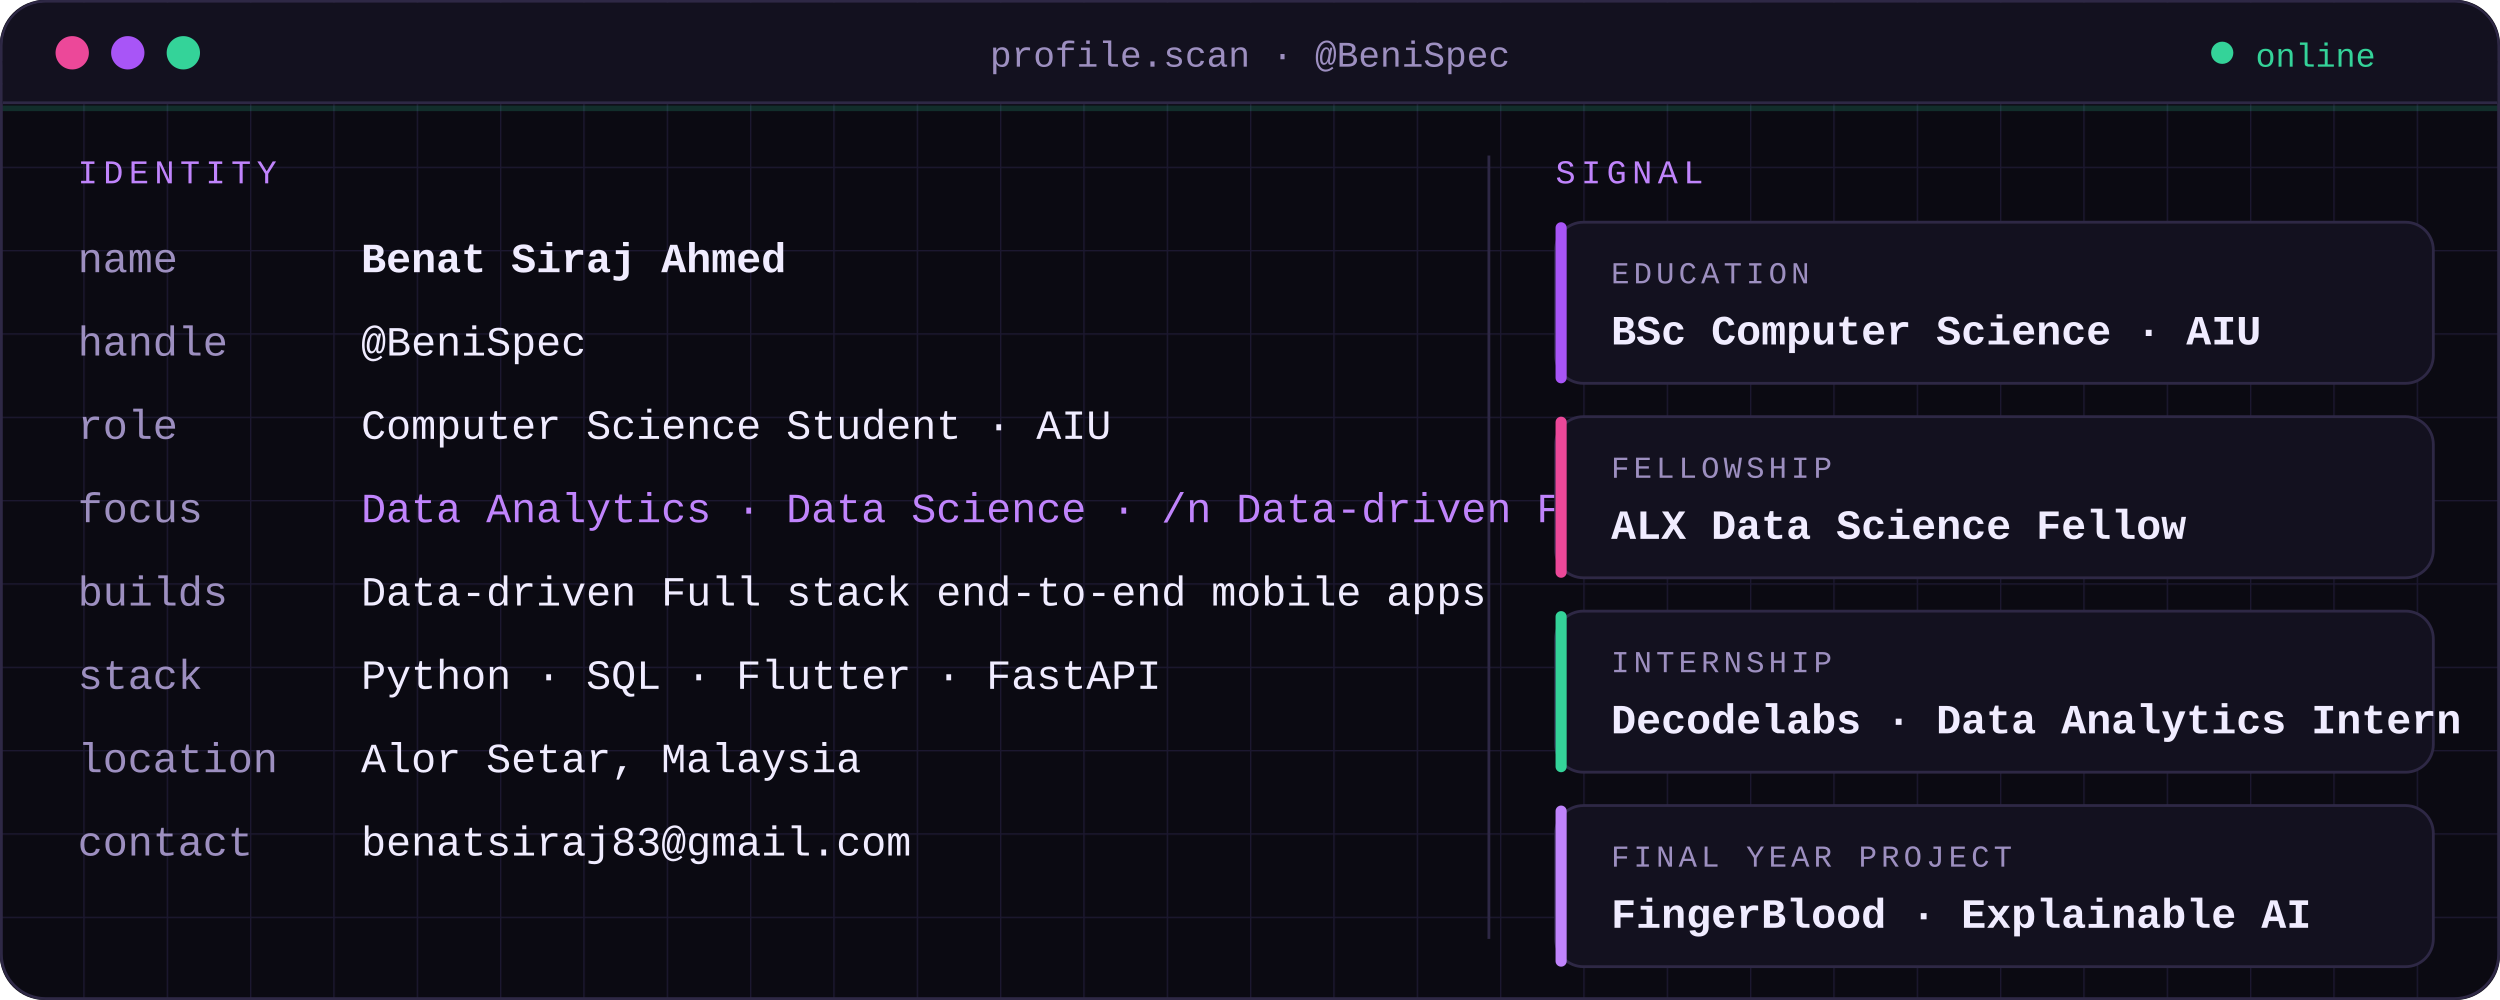
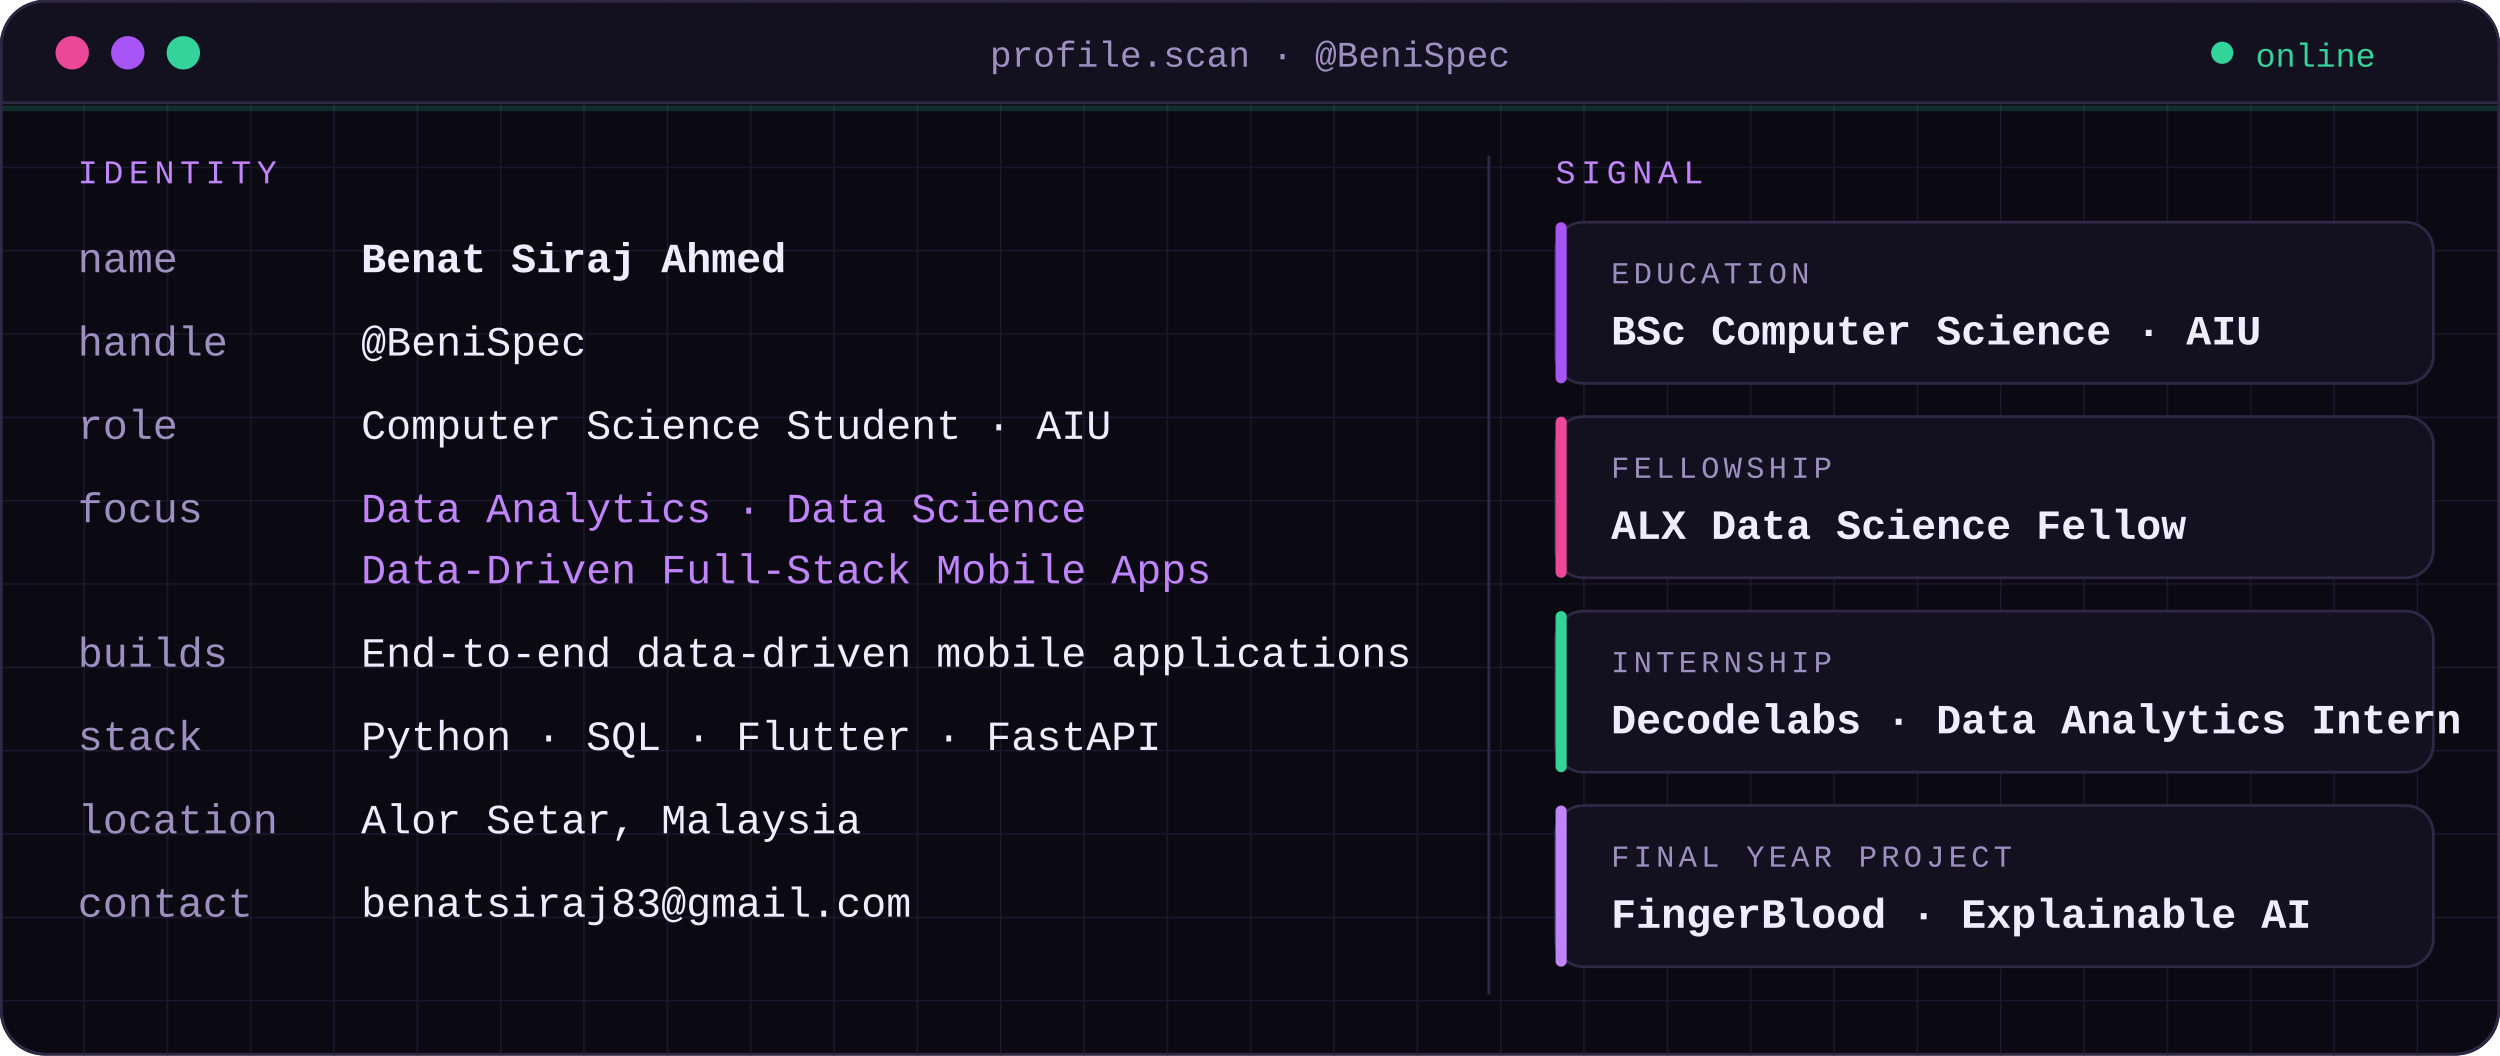
- <svg xmlns="http://www.w3.org/2000/svg" width="900" height="360" viewBox="0 0 900 360" role="img" aria-label="Profile scan: Benat Siraj Ahmed">
+ <svg xmlns="http://www.w3.org/2000/svg" width="900" height="380" viewBox="0 0 900 380" role="img" aria-label="Profile scan: Benat Siraj Ahmed">
  <defs>
    <linearGradient id="g" x1="0" y1="0" x2="1" y2="0">
      <stop offset="0" stop-color="#a855f7" />
      <stop offset="1" stop-color="#ec4899" />
    </linearGradient>
    <pattern id="grid" width="30" height="30" patternUnits="userSpaceOnUse">
      <path d="M30 0H0V30" fill="none" stroke="#1c1830" stroke-width="1" />
    </pattern>
  </defs>
  <style>
    text{font-family:'JetBrains Mono','Fira Code',Consolas,'Courier New',monospace}
    .k{fill:#9d8fc0;font-size:15px}
    .v{fill:#f0ecff;font-size:15px}
    .lab{fill:#9d8fc0;font-size:11px;letter-spacing:1.5px}
    .val{fill:#f0ecff;font-size:15px;font-weight:700}
  </style>
-   <rect width="900" height="360" rx="16" fill="#0b0a12" />
-   <rect width="900" height="360" rx="16" fill="url(#grid)" />
-   <rect x=".5" y=".5" width="899" height="359" rx="16" fill="none" stroke="#2e2845" />
+   <rect width="900" height="380" rx="16" fill="#0b0a12" />
+   <rect width="900" height="380" rx="16" fill="url(#grid)" />
+   <rect x=".5" y=".5" width="899" height="379" rx="16" fill="none" stroke="#2e2845" />
  <rect x="1" y="1" width="898" height="36" rx="15" fill="#13111f" />
  <rect x="1" y="22" width="898" height="15" fill="#13111f" />
  <line x1="1" y1="37" x2="899" y2="37" stroke="#2e2845" />
  <circle cx="26" cy="19" r="6" fill="#ec4899" />
  <circle cx="46" cy="19" r="6" fill="#a855f7" />
  <circle cx="66" cy="19" r="6" fill="#34d399" />
-   <text x="450" y="24" text-anchor="middle" font-size="13" fill="#9d8fc0">profile.scan  ·  @BeniSpec</text>
+   <text x="450" y="24" text-anchor="middle" font-size="13" fill="#9d8fc0">profile.scan · @BeniSpec</text>
  <circle cx="800" cy="19" r="4" fill="#34d399" />
  <text x="812" y="24" font-size="12" fill="#34d399">online</text>
  <text x="28" y="66" font-size="12" letter-spacing="2" fill="#c084fc">IDENTITY</text>
  <g>
    <text class="k" x="28" y="98">name</text>
    <text class="v" x="130" y="98" font-weight="700">Benat Siraj Ahmed</text>
    <text class="k" x="28" y="128">handle</text>
    <text class="v" x="130" y="128">@BeniSpec</text>
    <text class="k" x="28" y="158">role</text>
    <text class="v" x="130" y="158">Computer Science Student · AIU</text>
    <text class="k" x="28" y="188">focus</text>
-     <text class="v" x="130" y="188" style="fill:#c084fc">Data Analytics · Data Science · /n Data-driven Full stack end-to-end mobile apps</text>
-     <text class="k" x="28" y="218">builds</text>
-     <text class="v" x="130" y="218">Data-driven Full stack end-to-end mobile apps</text>
-     <text class="k" x="28" y="248">stack</text>
-     <text class="v" x="130" y="248">Python · SQL · Flutter · FastAPI</text>
-     <text class="k" x="28" y="278">location</text>
-     <text class="v" x="130" y="278">Alor Setar, Malaysia</text>
-     <text class="k" x="28" y="308">contact</text>
-     <text class="v" x="130" y="308">benatsiraj83@gmail.com</text>
+     <text class="v" x="130" y="188" style="fill:#c084fc">Data Analytics · Data Science</text>
+     <text class="v" x="130" y="210" style="fill:#c084fc">Data-Driven Full-Stack Mobile Apps</text>
+     <text class="k" x="28" y="240">builds</text>
+     <text class="v" x="130" y="240">End-to-end data-driven mobile applications</text>
+     <text class="k" x="28" y="270">stack</text>
+     <text class="v" x="130" y="270">Python · SQL · Flutter · FastAPI</text>
+     <text class="k" x="28" y="300">location</text>
+     <text class="v" x="130" y="300">Alor Setar, Malaysia</text>
+     <text class="k" x="28" y="330">contact</text>
+     <text class="v" x="130" y="330">benatsiraj83@gmail.com</text>
  </g>
-   <line x1="536" y1="56" x2="536" y2="338" stroke="#2e2845" />
+   <line x1="536" y1="56" x2="536" y2="358" stroke="#2e2845" />
  <text x="560" y="66" font-size="12" letter-spacing="2" fill="#c084fc">SIGNAL</text>
  <rect x="560" y="80" width="316" height="58" rx="10" fill="#13111f" stroke="#2e2845" />
  <rect x="560" y="80" width="4" height="58" rx="2" fill="#a855f7" />
  <text class="lab" x="580" y="102">EDUCATION</text>
  <text class="val" x="580" y="124">BSc Computer Science · AIU</text>
  <rect x="560" y="150" width="316" height="58" rx="10" fill="#13111f" stroke="#2e2845" />
  <rect x="560" y="150" width="4" height="58" rx="2" fill="#ec4899" />
  <text class="lab" x="580" y="172">FELLOWSHIP</text>
  <text class="val" x="580" y="194">ALX Data Science Fellow</text>
  <rect x="560" y="220" width="316" height="58" rx="10" fill="#13111f" stroke="#2e2845" />
  <rect x="560" y="220" width="4" height="58" rx="2" fill="#34d399" />
  <text class="lab" x="580" y="242">INTERNSHIP</text>
-   <text class="val" x="580" y="264"> Decodelabs · Data Analytics Intern</text>
+   <text class="val" x="580" y="264">Decodelabs · Data Analytics Intern</text>
  <rect x="560" y="290" width="316" height="58" rx="10" fill="#13111f" stroke="#2e2845" />
  <rect x="560" y="290" width="4" height="58" rx="2" fill="#c084fc" />
  <text class="lab" x="580" y="312">FINAL YEAR PROJECT</text>
  <text class="val" x="580" y="334">FingerBlood · Explainable AI</text>
  <rect x="1" y="38" width="898" height="2" fill="#34d399" opacity=".18">
-     <animate attributeName="y" values="38;356;38" dur="6s" repeatCount="indefinite" />
+     <animate attributeName="y" values="38;376;38" dur="6s" repeatCount="indefinite" />
  </rect>
</svg>
